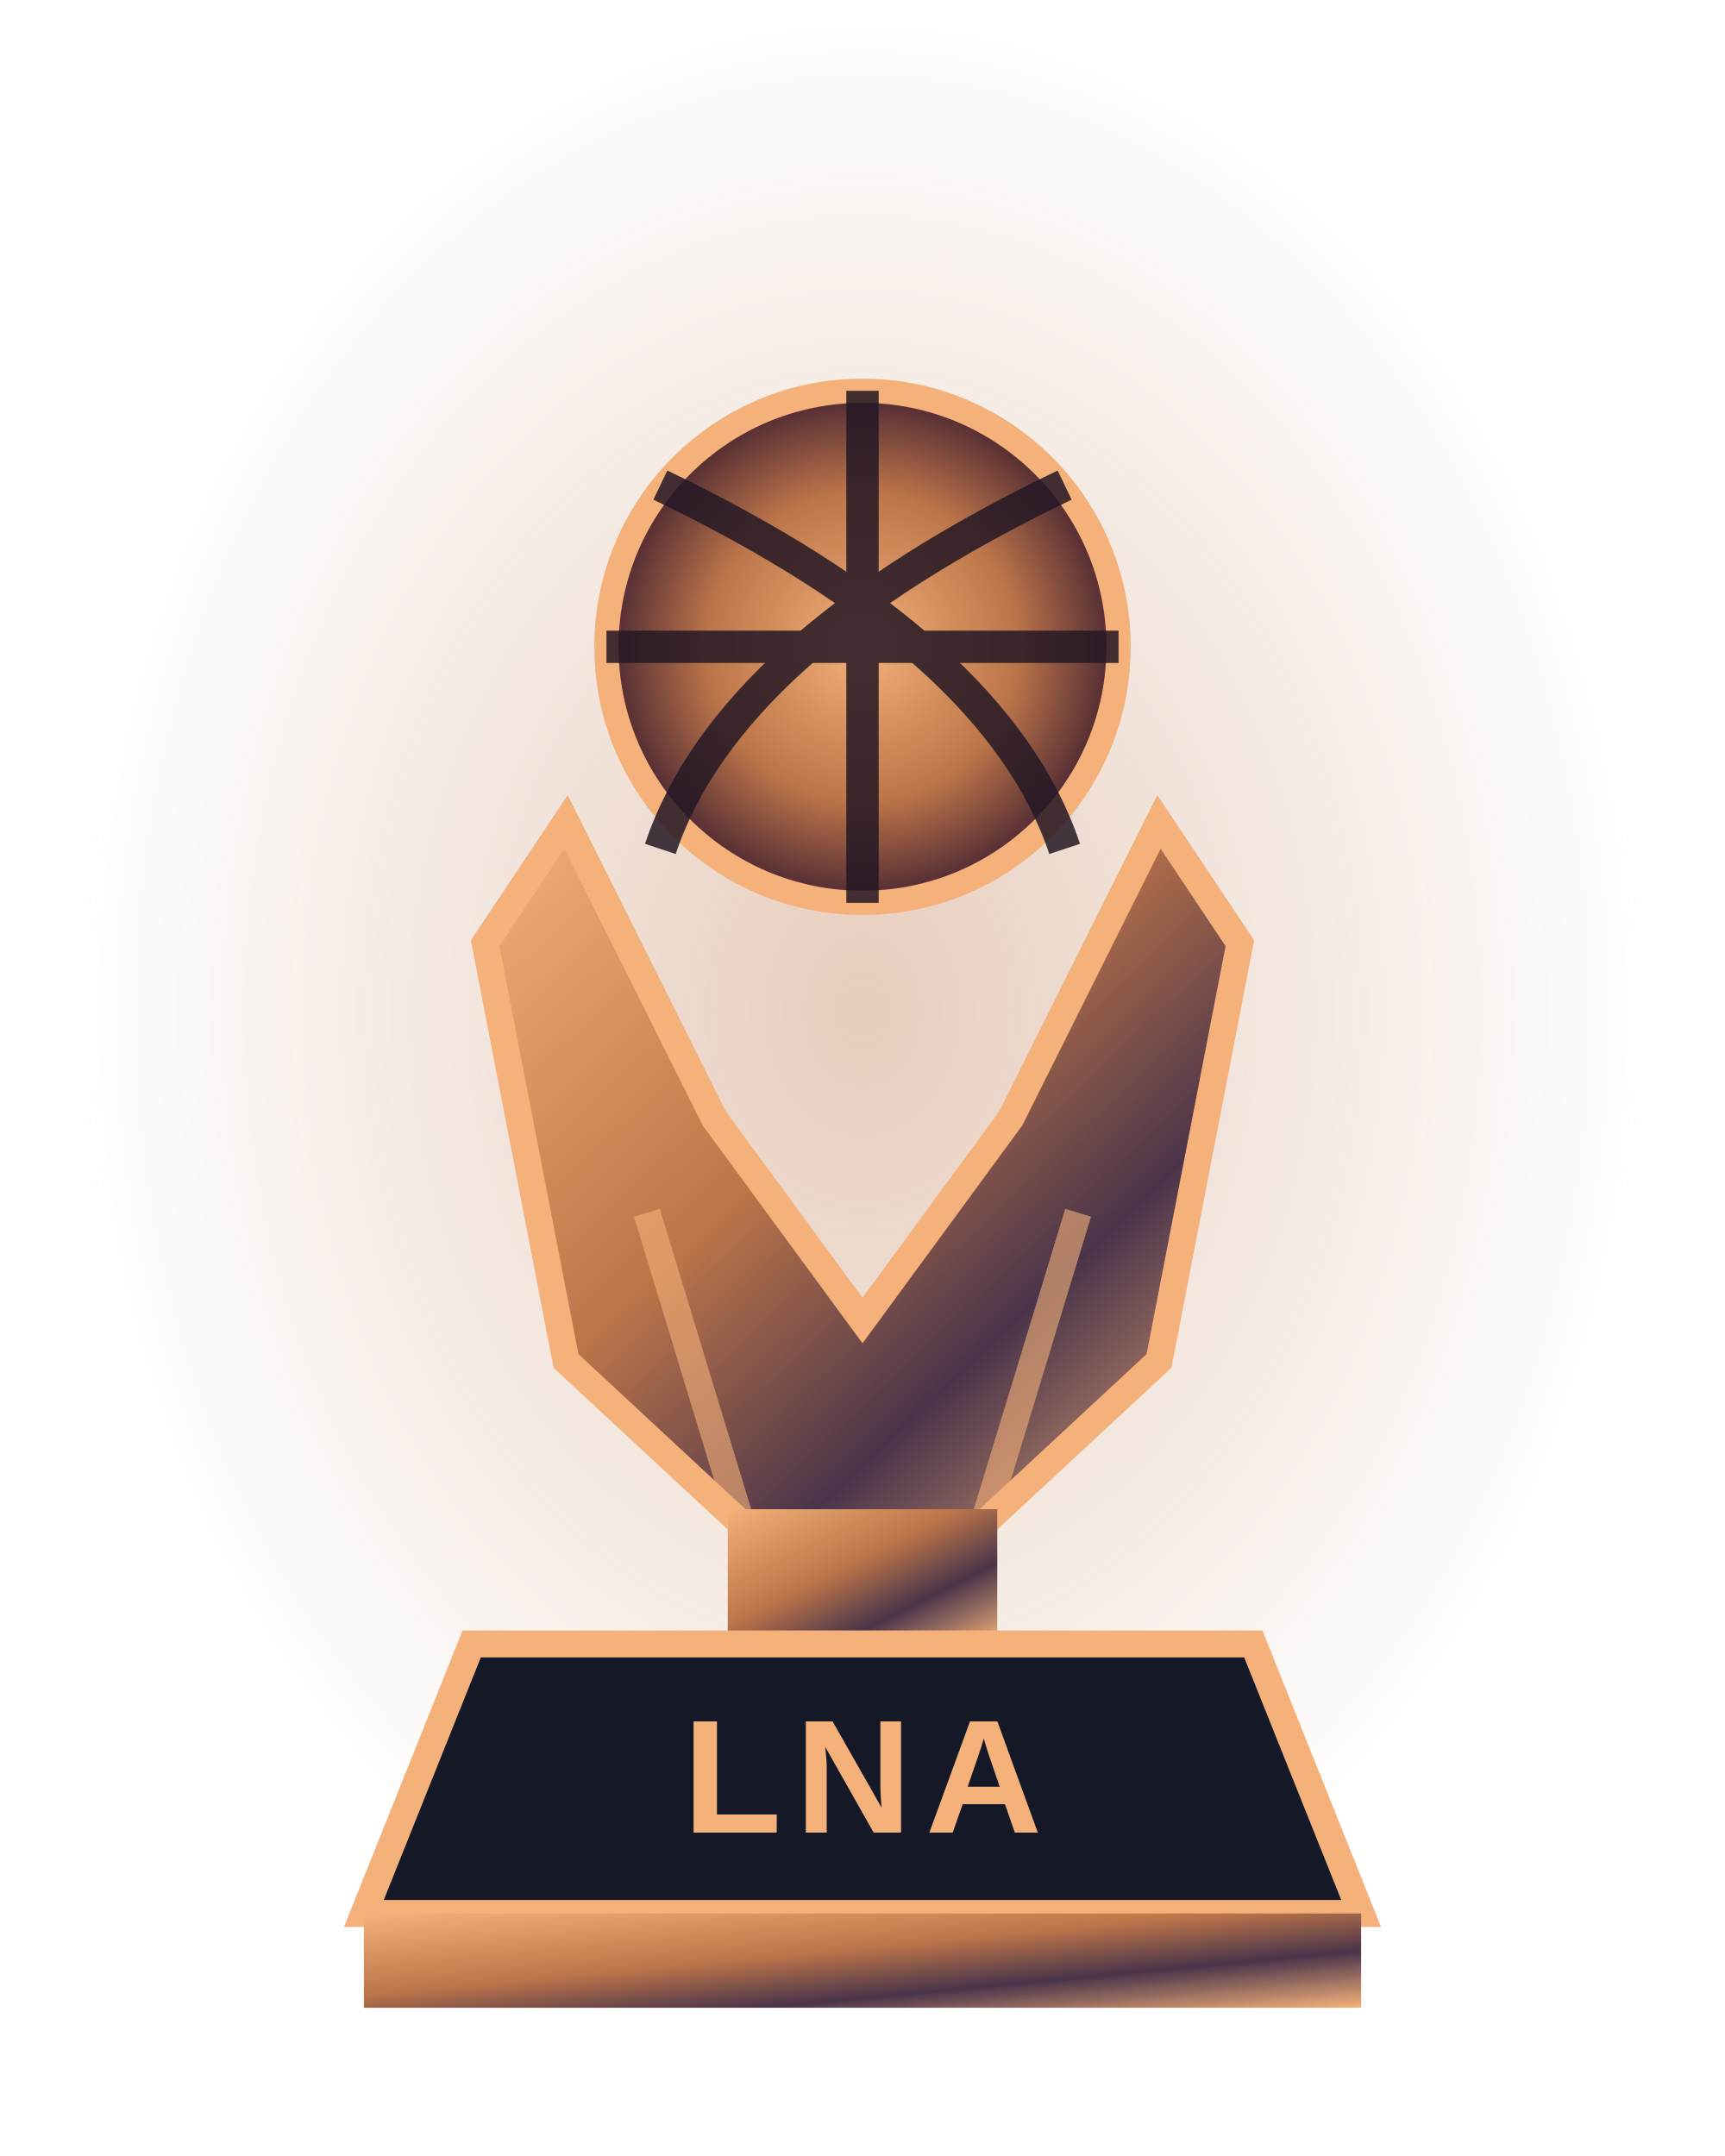
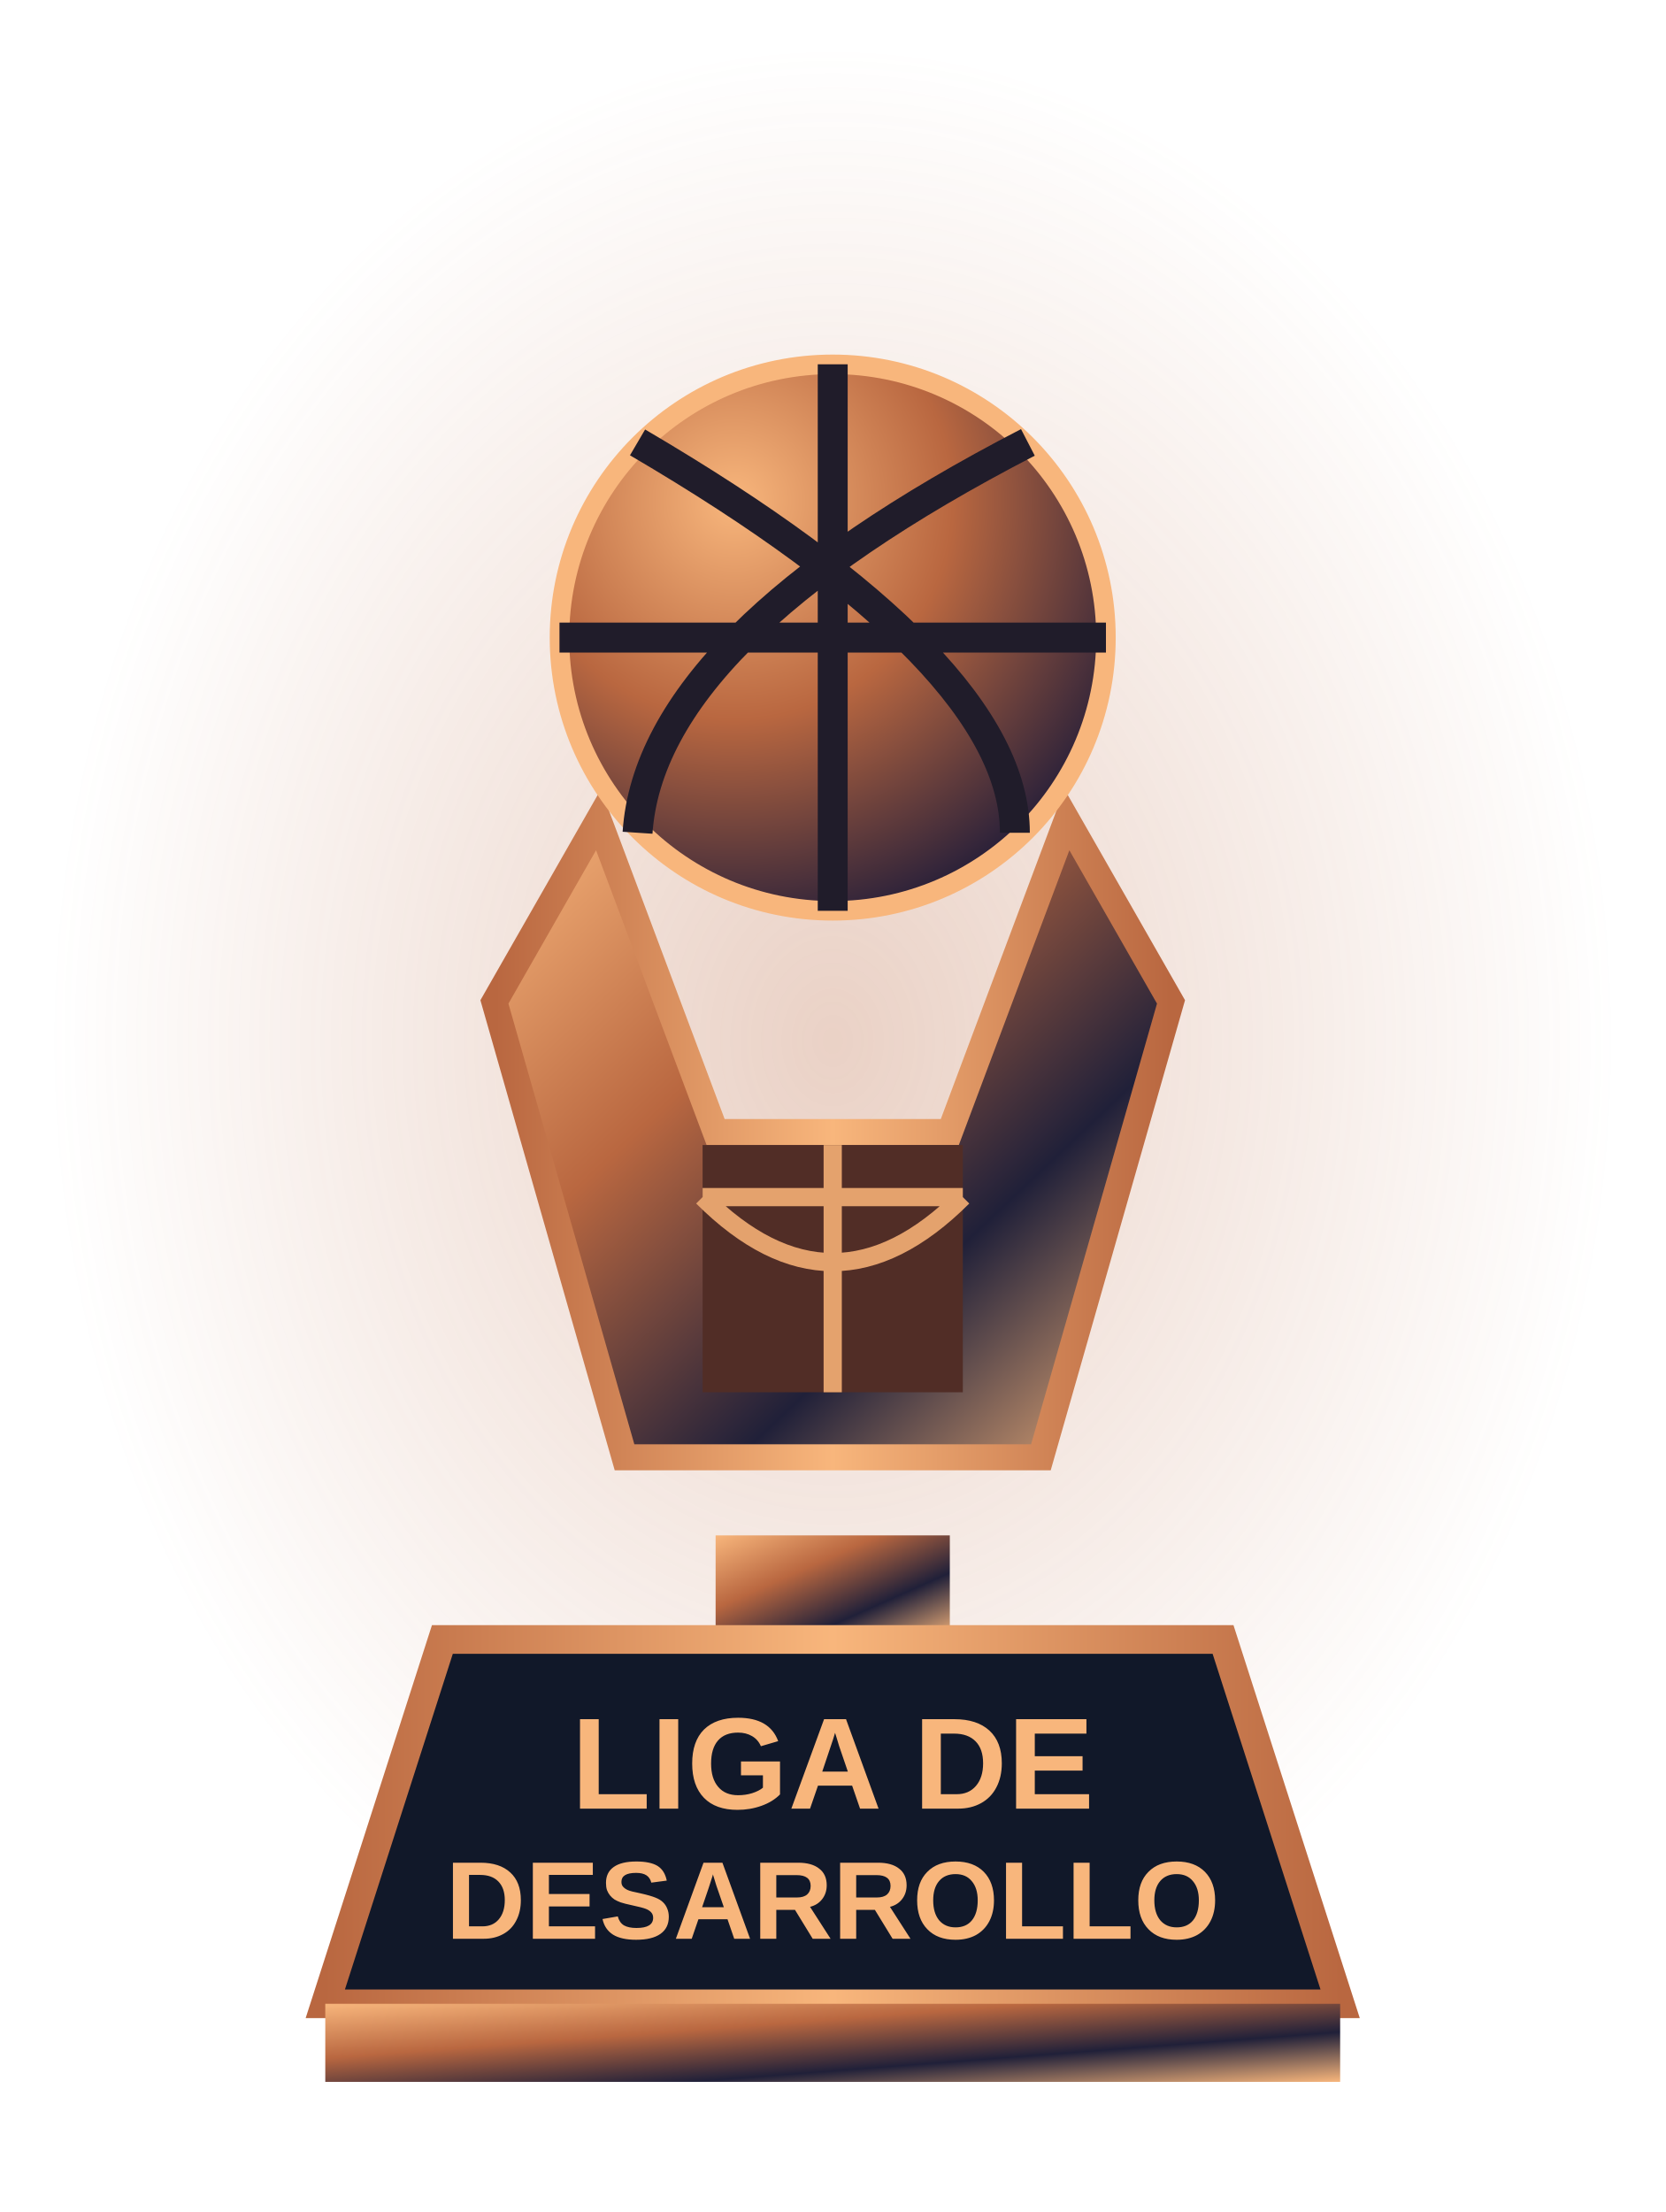
- <svg xmlns="http://www.w3.org/2000/svg" viewBox="0 0 128 160" role="img" aria-label="Trofeo desarrollo">
+ <svg xmlns="http://www.w3.org/2000/svg" viewBox="0 0 128 170">
  <defs>
    <linearGradient id="metal" x1="0" y1="0" x2="1" y2="1">
-       <stop stop-color="#f4b17a" />
-       <stop offset=".43" stop-color="#bc7549" />
-       <stop offset=".7" stop-color="#4b344a" />
-       <stop offset="1" stop-color="#f4b17a" />
+       <stop stop-color="#f8b67c" />
+       <stop offset=".35" stop-color="#b96740" />
+       <stop offset=".68" stop-color="#202039" />
+       <stop offset="1" stop-color="#f8b67c" />
    </linearGradient>
-     <radialGradient id="ball">
-       <stop stop-color="#f4b17a" />
-       <stop offset=".6" stop-color="#bc7549" />
-       <stop offset="1" stop-color="#4b2632" />
+     <linearGradient id="shine" x1="0" y1="0" x2="1" y2="0">
+       <stop stop-color="#b96740" />
+       <stop offset=".5" stop-color="#f8b67c" />
+       <stop offset="1" stop-color="#b96740" />
+     </linearGradient>
+     <radialGradient id="ball" cx=".32" cy=".25" r=".8">
+       <stop stop-color="#f8b67c" />
+       <stop offset=".5" stop-color="#b96740" />
+       <stop offset="1" stop-color="#292039" />
    </radialGradient>
-     <radialGradient id="halo">
-       <stop stop-color="#bc7549" stop-opacity=".36" />
-       <stop offset="1" stop-color="#bc7549" stop-opacity="0" />
+     <radialGradient id="glow">
+       <stop stop-color="#b96740" stop-opacity=".3" />
+       <stop offset="1" stop-color="#b96740" stop-opacity="0" />
    </radialGradient>
  </defs>
-   <ellipse cx="64" cy="75" rx="59" ry="74" fill="url(#halo)" />
-   <path d="M42 61 36 70 42 101 56 114h16l14-13 6-31-6-9-11 22-11 15-11-15z" fill="url(#metal)" stroke="#f4b17a" stroke-width="2" />
-   <path d="M48 90 55 113M80 90 73 113" stroke="#f4b17a" stroke-width="2" opacity=".6" />
-   <circle cx="64" cy="48" r="19" fill="url(#ball)" stroke="#f4b17a" stroke-width="1.8" />
-   <path d="M45 48h38M64 29v38M49 36q25 12 30 27M79 36Q54 48 49 63" stroke="#231825" stroke-width="2.4" fill="none" opacity=".85" />
-   <path d="M54 112h20v10H54z" fill="url(#metal)" />
-   <path d="M35 122h58l8 20H27z" fill="#151827" stroke="#f4b17a" stroke-width="2" />
-   <path d="M27 142h74v7H27z" fill="url(#metal)" />
-   <text x="64" y="136" text-anchor="middle" font-family="Arial,sans-serif" font-size="12" font-weight="900" letter-spacing="1" fill="#f4b17a">LNA</text>
+   <ellipse cx="64" cy="80" rx="60" ry="76" fill="url(#glow)" />
+   <path d="M46 63 38 77 48 112H80l10-35-8-14-9 24H55Z" fill="url(#metal)" stroke="url(#shine)" stroke-width="2" />
+   <path d="M54 88h20v19H54z" fill="#512d26" />
+   <path d="M54 92h20m-10-4v19m-10-15q10 10 20 0" stroke="#e4a26d" stroke-width="1.4" fill="none" />
+   <circle cx="64" cy="49" r="21" fill="url(#ball)" stroke="#f8b67c" stroke-width="1.5" />
+   <g fill="none" stroke="#201c2a" stroke-width="2.3">
+     <path d="M43 49h42M64 28v42M49 34q29 17 29 30M79 34Q50 49 49 64" transform="translate(0 0)" />
+   </g>
+   <path d="M55 118h18v8H55Z" fill="url(#metal)" />
+   <path d="M34 126h60l9 28H25Z" fill="#111829" stroke="url(#shine)" stroke-width="2.2" />
+   <path d="M25 154h78v6H25Z" fill="url(#metal)" />
+   <text x="64" y="139" text-anchor="middle" font-family="Arial,Helvetica,sans-serif" font-size="10" font-weight="900" fill="#f8b67c">LIGA DE</text>
+   <text x="64" y="149" text-anchor="middle" font-family="Arial,Helvetica,sans-serif" font-size="8.5" font-weight="900" fill="#f8b67c">DESARROLLO</text>
</svg>
